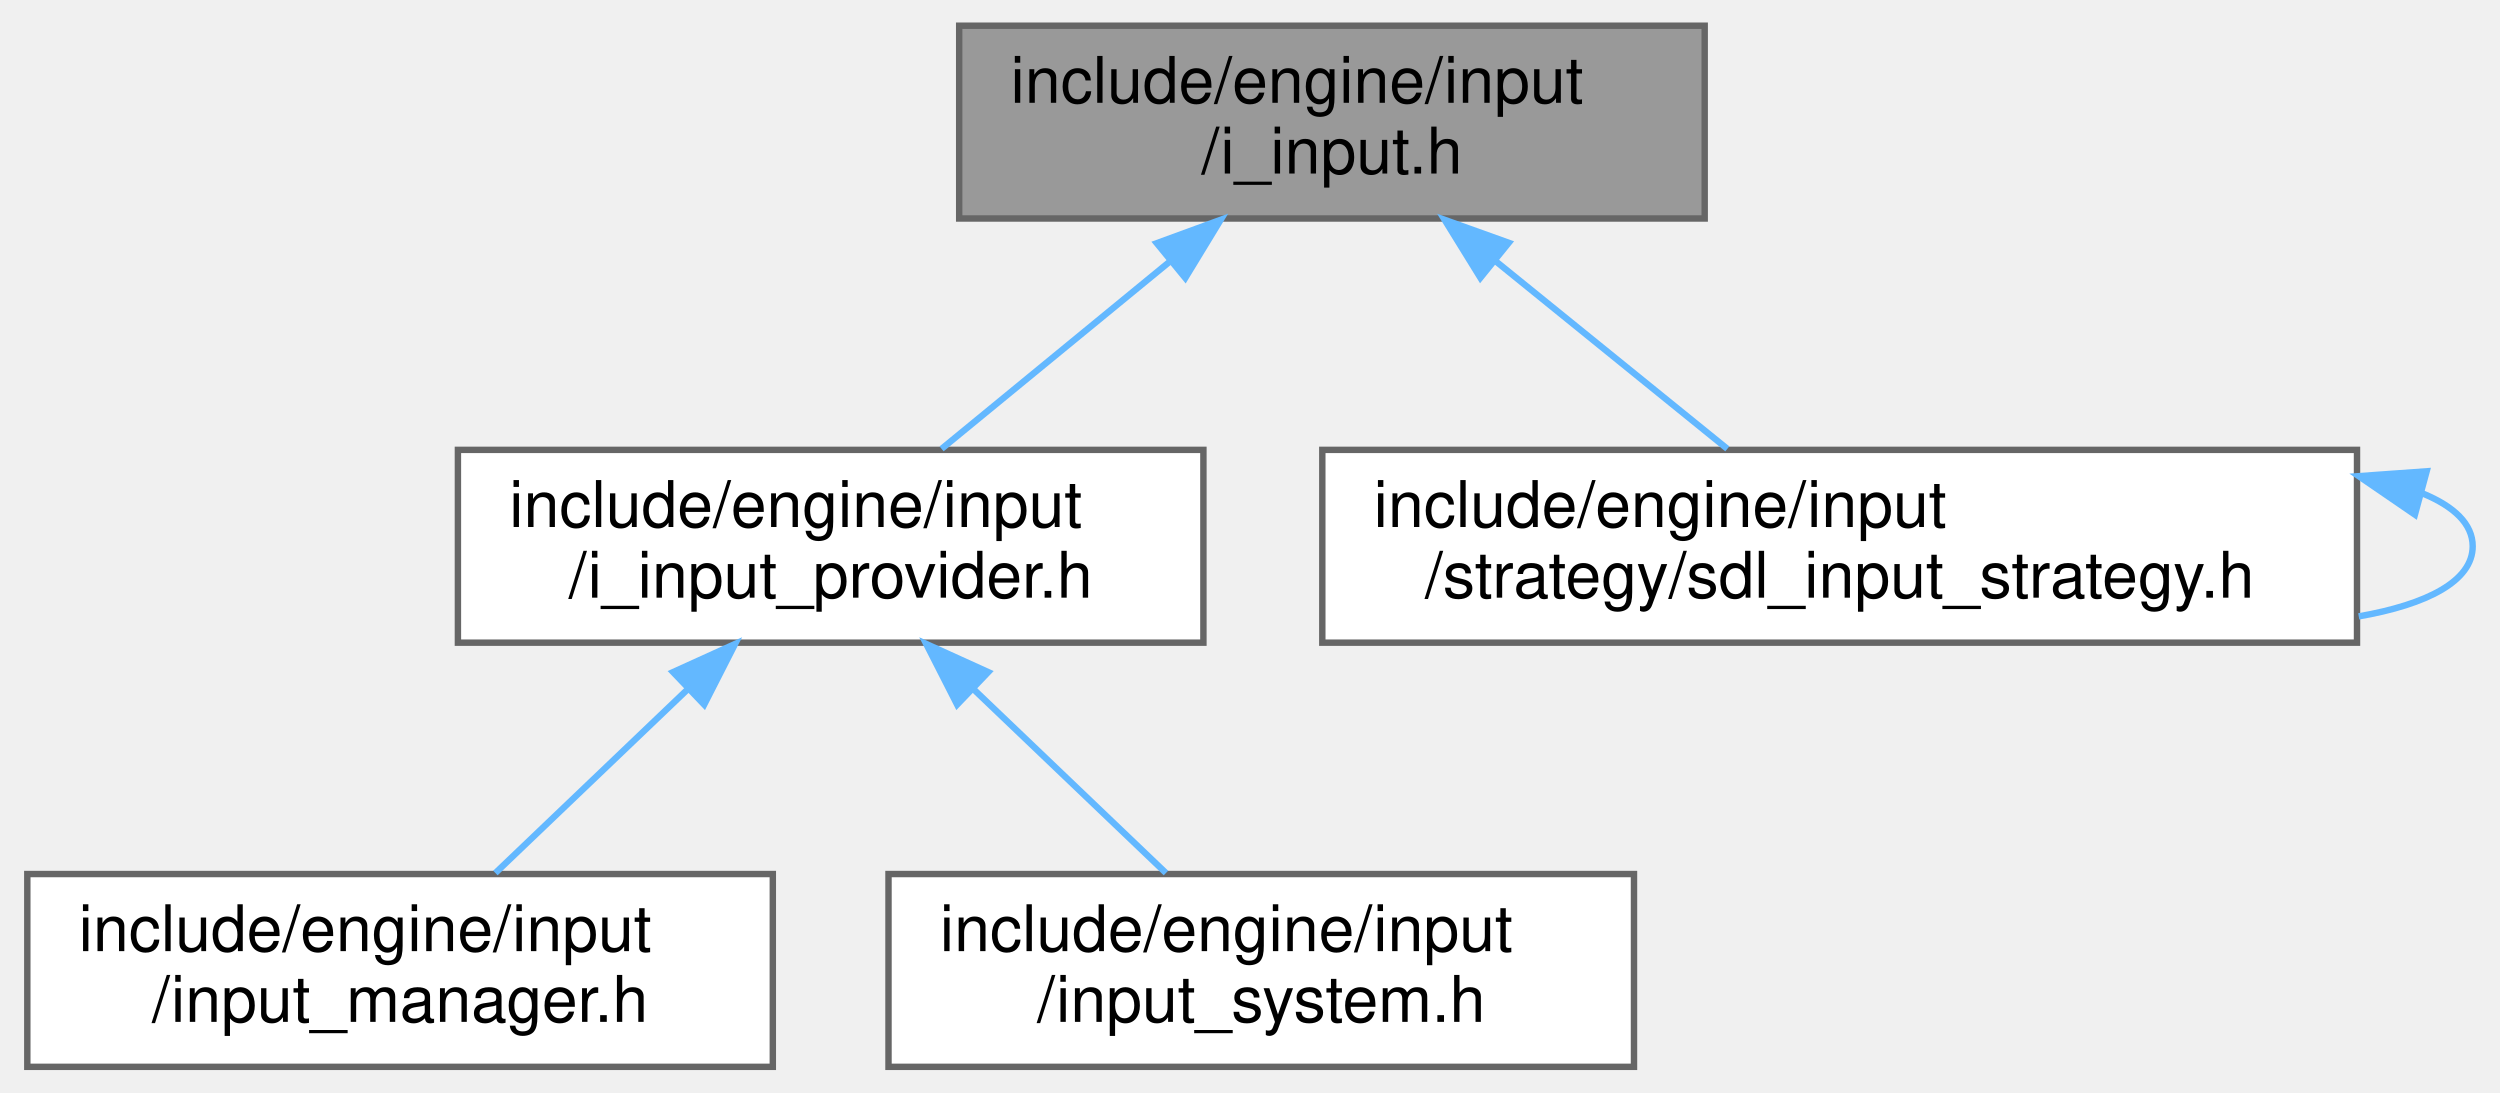
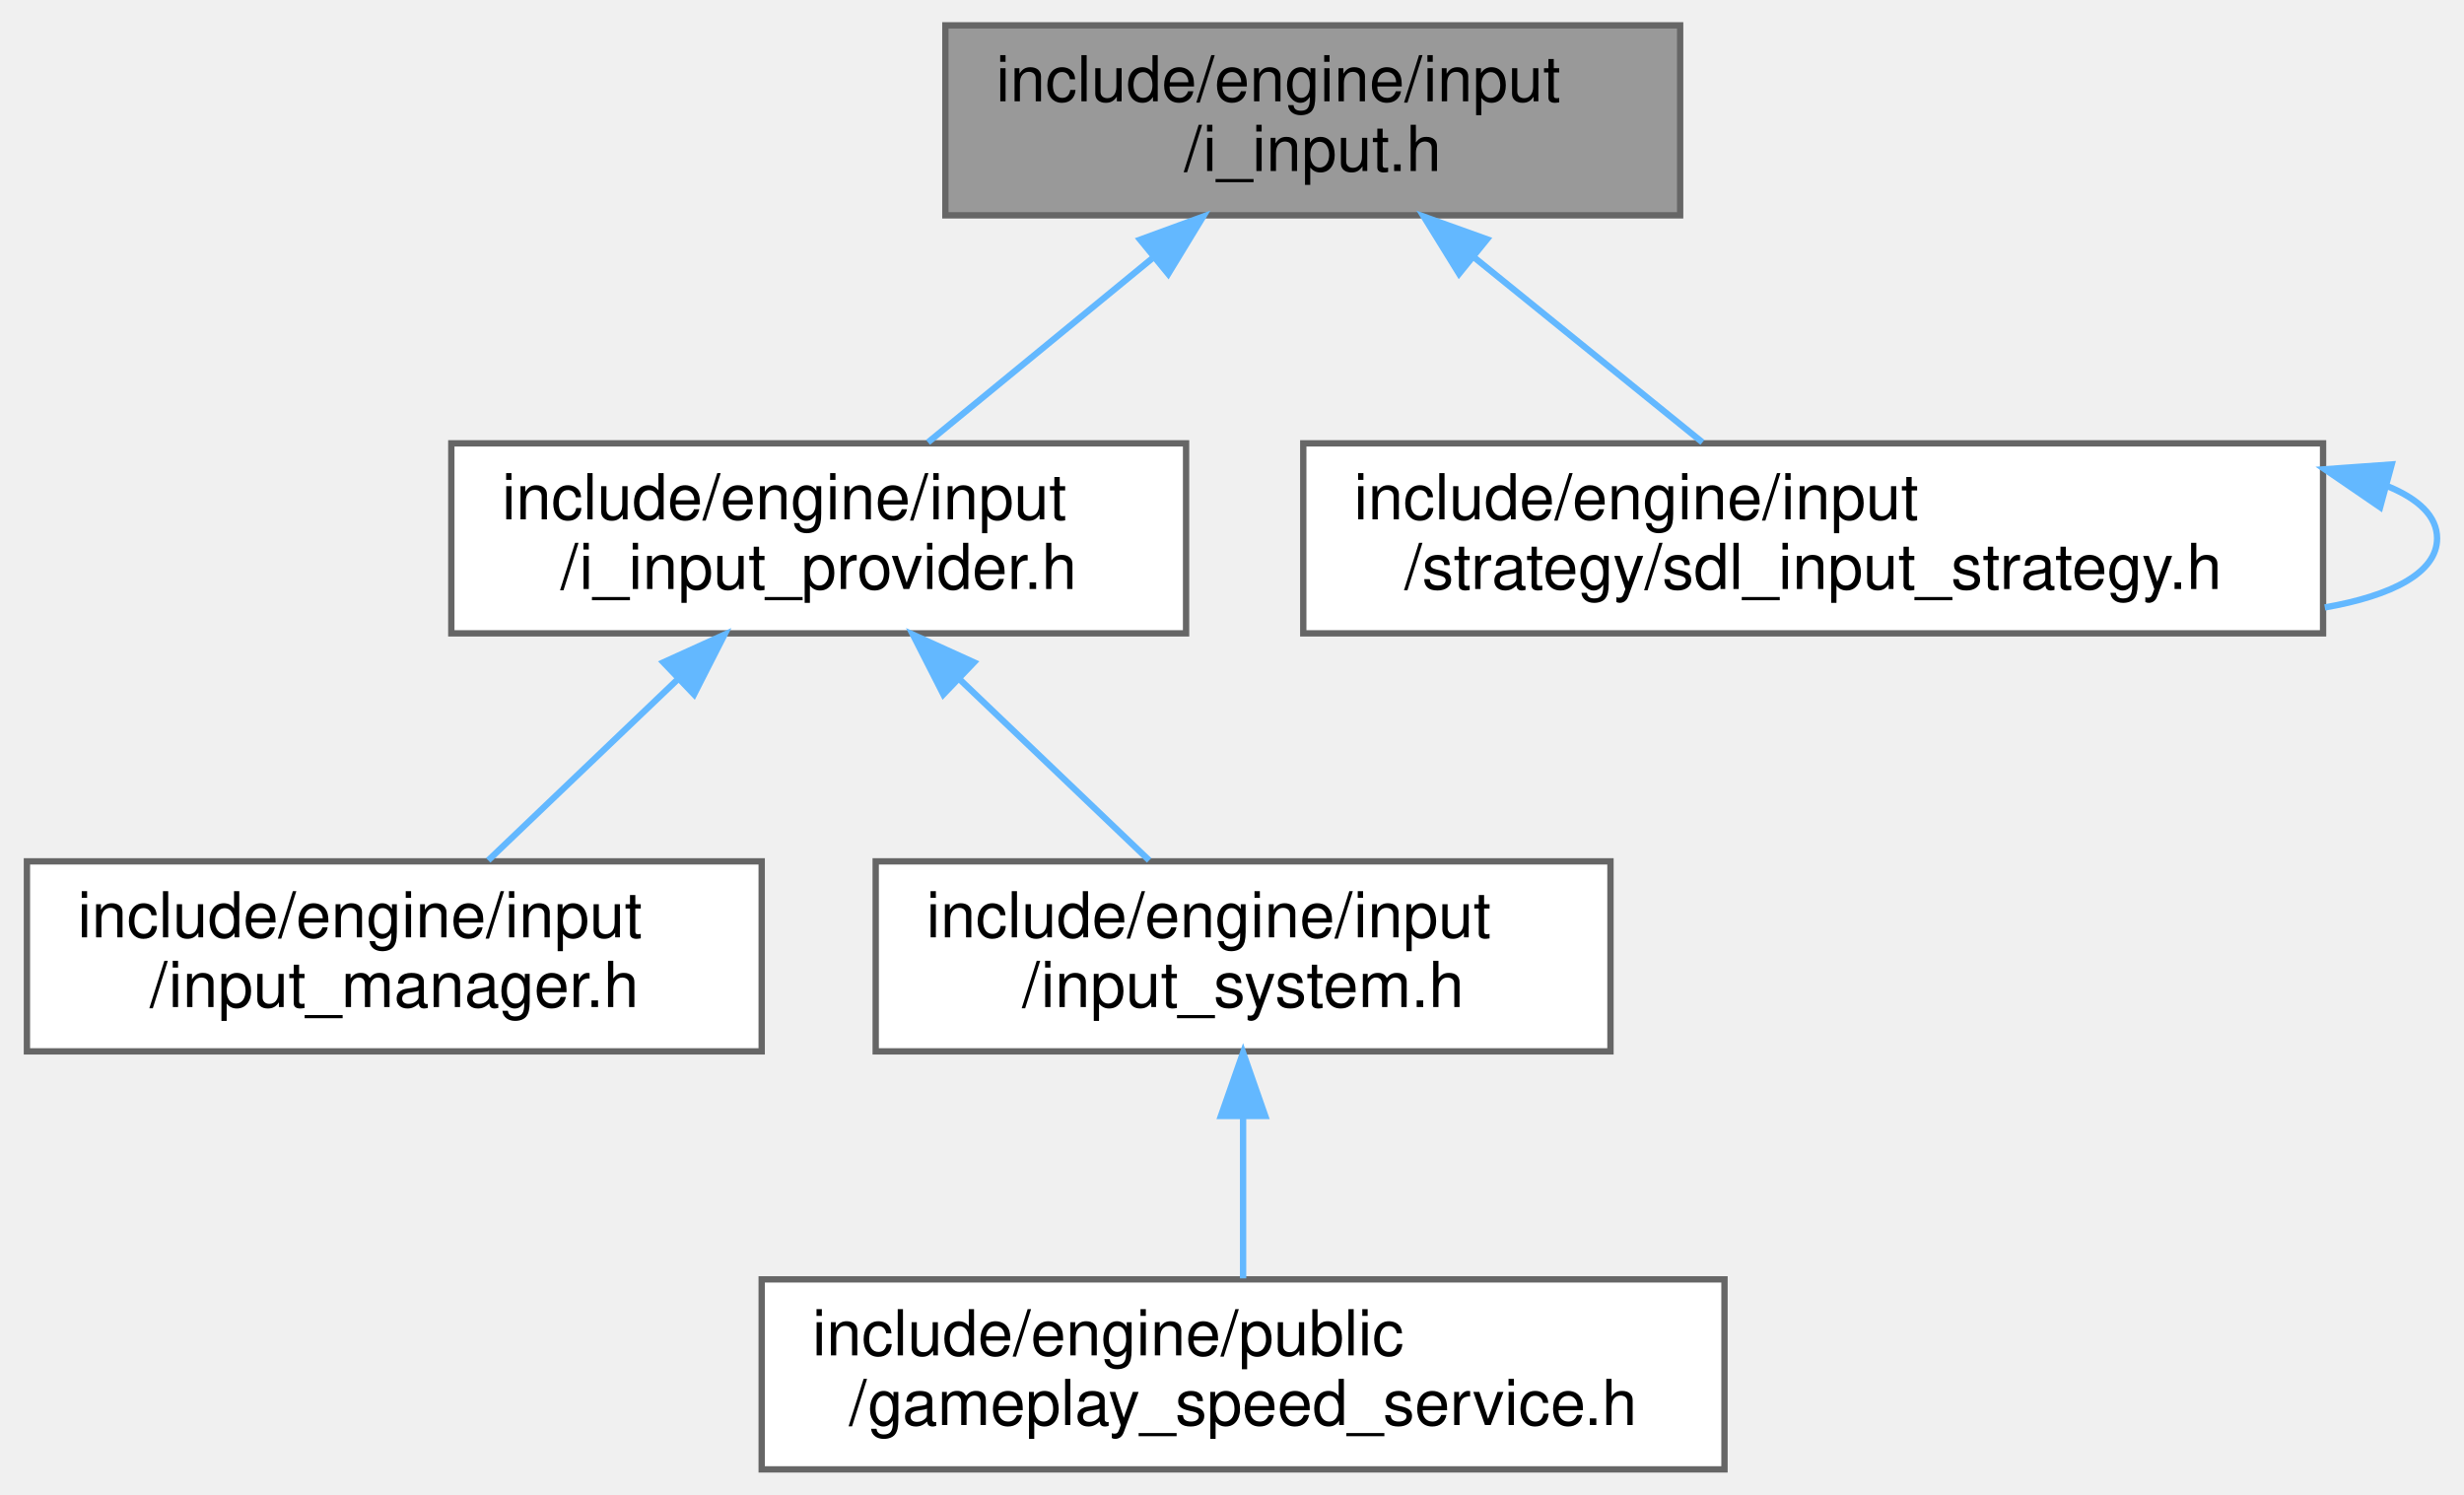
- <svg xmlns="http://www.w3.org/2000/svg" xmlns:xlink="http://www.w3.org/1999/xlink" width="389pt" height="170pt" viewBox="0.00 0.00 388.50 170.00">
-   <g id="graph0" class="graph" transform="scale(1 1) rotate(0) translate(4 166)">
+ <svg xmlns="http://www.w3.org/2000/svg" xmlns:xlink="http://www.w3.org/1999/xlink" width="389pt" height="236pt" viewBox="0.00 0.00 388.50 236.00">
+   <g id="graph0" class="graph" transform="scale(1 1) rotate(0) translate(4 232)">
    <g id="Node000001" class="node">
      <g id="a_Node000001">
        <a xlink:title=" ">
-           <polygon fill="#999999" stroke="#666666" points="261,-162 145,-162 145,-132 261,-132 261,-162" />
-           <text text-anchor="start" x="153" y="-150" font-family="Helvetica,sans-Serif" font-size="10.00">include/engine/input</text>
-           <text text-anchor="middle" x="203" y="-139" font-family="Helvetica,sans-Serif" font-size="10.00">/i_input.h</text>
+           <polygon fill="#999999" stroke="#666666" points="261,-228 145,-228 145,-198 261,-198 261,-228" />
+           <text text-anchor="start" x="153" y="-216" font-family="Helvetica,sans-Serif" font-size="10.00">include/engine/input</text>
+           <text text-anchor="middle" x="203" y="-205" font-family="Helvetica,sans-Serif" font-size="10.00">/i_input.h</text>
        </a>
      </g>
    </g>
    <g id="Node000002" class="node">
      <g id="a_Node000002">
        <a xlink:href="i__input__provider_8h.html" target="_top" xlink:title=" ">
-           <polygon fill="white" stroke="#666666" points="183,-96 67,-96 67,-66 183,-66 183,-96" />
-           <text text-anchor="start" x="75" y="-84" font-family="Helvetica,sans-Serif" font-size="10.00">include/engine/input</text>
-           <text text-anchor="middle" x="125" y="-73" font-family="Helvetica,sans-Serif" font-size="10.00">/i_input_provider.h</text>
+           <polygon fill="white" stroke="#666666" points="183,-162 67,-162 67,-132 183,-132 183,-162" />
+           <text text-anchor="start" x="75" y="-150" font-family="Helvetica,sans-Serif" font-size="10.00">include/engine/input</text>
+           <text text-anchor="middle" x="125" y="-139" font-family="Helvetica,sans-Serif" font-size="10.00">/i_input_provider.h</text>
        </a>
      </g>
    </g>
    <g id="edge1_Node000001_Node000002" class="edge">
      <g id="a_edge1_Node000001_Node000002">
        <a xlink:title=" ">
-           <path fill="none" stroke="#63b8ff" d="M177.65,-125.2C166.07,-115.7 152.65,-104.69 142.26,-96.16" />
-           <polygon fill="#63b8ff" stroke="#63b8ff" points="175.74,-128.16 185.69,-131.8 180.18,-122.75 175.74,-128.16" />
+           <path fill="none" stroke="#63b8ff" d="M177.65,-191.2C166.07,-181.7 152.65,-170.69 142.26,-162.16" />
+           <polygon fill="#63b8ff" stroke="#63b8ff" points="175.74,-194.16 185.69,-197.8 180.18,-188.75 175.74,-194.16" />
        </a>
      </g>
    </g>
-     <g id="Node000005" class="node">
-       <g id="a_Node000005">
+     <g id="Node000006" class="node">
+       <g id="a_Node000006">
        <a xlink:href="sdl__input__strategy_8h.html" target="_top" xlink:title=" ">
-           <polygon fill="white" stroke="#666666" points="362.5,-96 201.5,-96 201.5,-66 362.5,-66 362.5,-96" />
-           <text text-anchor="start" x="209.5" y="-84" font-family="Helvetica,sans-Serif" font-size="10.00">include/engine/input</text>
-           <text text-anchor="middle" x="282" y="-73" font-family="Helvetica,sans-Serif" font-size="10.00">/strategy/sdl_input_strategy.h</text>
+           <polygon fill="white" stroke="#666666" points="362.5,-162 201.5,-162 201.5,-132 362.5,-132 362.5,-162" />
+           <text text-anchor="start" x="209.5" y="-150" font-family="Helvetica,sans-Serif" font-size="10.00">include/engine/input</text>
+           <text text-anchor="middle" x="282" y="-139" font-family="Helvetica,sans-Serif" font-size="10.00">/strategy/sdl_input_strategy.h</text>
        </a>
      </g>
    </g>
-     <g id="edge4_Node000001_Node000005" class="edge">
-       <g id="a_edge4_Node000001_Node000005">
+     <g id="edge5_Node000001_Node000006" class="edge">
+       <g id="a_edge5_Node000001_Node000006">
        <a xlink:title=" ">
-           <path fill="none" stroke="#63b8ff" d="M228.33,-125.48C240.14,-115.91 253.89,-104.77 264.52,-96.16" />
-           <polygon fill="#63b8ff" stroke="#63b8ff" points="226.1,-122.78 220.53,-131.8 230.51,-128.22 226.1,-122.78" />
+           <path fill="none" stroke="#63b8ff" d="M228.33,-191.48C240.14,-181.91 253.89,-170.77 264.52,-162.16" />
+           <polygon fill="#63b8ff" stroke="#63b8ff" points="226.1,-188.78 220.53,-197.8 230.51,-194.22 226.1,-188.78" />
        </a>
      </g>
    </g>
    <g id="Node000003" class="node">
      <g id="a_Node000003">
        <a xlink:href="input__manager_8h.html" target="_top" xlink:title=" ">
-           <polygon fill="white" stroke="#666666" points="116,-30 0,-30 0,0 116,0 116,-30" />
-           <text text-anchor="start" x="8" y="-18" font-family="Helvetica,sans-Serif" font-size="10.00">include/engine/input</text>
-           <text text-anchor="middle" x="58" y="-7" font-family="Helvetica,sans-Serif" font-size="10.00">/input_manager.h</text>
+           <polygon fill="white" stroke="#666666" points="116,-96 0,-96 0,-66 116,-66 116,-96" />
+           <text text-anchor="start" x="8" y="-84" font-family="Helvetica,sans-Serif" font-size="10.00">include/engine/input</text>
+           <text text-anchor="middle" x="58" y="-73" font-family="Helvetica,sans-Serif" font-size="10.00">/input_manager.h</text>
        </a>
      </g>
    </g>
    <g id="edge2_Node000002_Node000003" class="edge">
      <g id="a_edge2_Node000002_Node000003">
        <a xlink:title=" ">
-           <path fill="none" stroke="#63b8ff" d="M102.65,-58.65C92.83,-49.27 81.58,-38.53 72.83,-30.16" />
-           <polygon fill="#63b8ff" stroke="#63b8ff" points="100.48,-61.42 110.13,-65.8 105.32,-56.36 100.48,-61.42" />
+           <path fill="none" stroke="#63b8ff" d="M102.65,-124.65C92.83,-115.27 81.58,-104.53 72.83,-96.16" />
+           <polygon fill="#63b8ff" stroke="#63b8ff" points="100.48,-127.42 110.13,-131.8 105.32,-122.36 100.48,-127.42" />
        </a>
      </g>
    </g>
    <g id="Node000004" class="node">
      <g id="a_Node000004">
        <a xlink:href="input__system_8h.html" target="_top" xlink:title=" ">
-           <polygon fill="white" stroke="#666666" points="250,-30 134,-30 134,0 250,0 250,-30" />
-           <text text-anchor="start" x="142" y="-18" font-family="Helvetica,sans-Serif" font-size="10.00">include/engine/input</text>
-           <text text-anchor="middle" x="192" y="-7" font-family="Helvetica,sans-Serif" font-size="10.00">/input_system.h</text>
+           <polygon fill="white" stroke="#666666" points="250,-96 134,-96 134,-66 250,-66 250,-96" />
+           <text text-anchor="start" x="142" y="-84" font-family="Helvetica,sans-Serif" font-size="10.00">include/engine/input</text>
+           <text text-anchor="middle" x="192" y="-73" font-family="Helvetica,sans-Serif" font-size="10.00">/input_system.h</text>
        </a>
      </g>
    </g>
    <g id="edge3_Node000002_Node000004" class="edge">
      <g id="a_edge3_Node000002_Node000004">
        <a xlink:title=" ">
-           <path fill="none" stroke="#63b8ff" d="M147.35,-58.65C157.17,-49.27 168.42,-38.53 177.17,-30.16" />
-           <polygon fill="#63b8ff" stroke="#63b8ff" points="144.68,-56.36 139.87,-65.8 149.52,-61.42 144.68,-56.36" />
+           <path fill="none" stroke="#63b8ff" d="M147.35,-124.65C157.17,-115.27 168.42,-104.53 177.17,-96.16" />
+           <polygon fill="#63b8ff" stroke="#63b8ff" points="144.68,-122.36 139.87,-131.8 149.52,-127.42 144.68,-122.36" />
        </a>
      </g>
    </g>
-     <g id="edge5_Node000005_Node000005" class="edge">
-       <g id="a_edge5_Node000005_Node000005">
+     <g id="Node000005" class="node">
+       <g id="a_Node000005">
+         <a xlink:href="gameplay__speed__service_8h.html" target="_top" xlink:title=" ">
+           <polygon fill="white" stroke="#666666" points="268,-30 116,-30 116,0 268,0 268,-30" />
+           <text text-anchor="start" x="124" y="-18" font-family="Helvetica,sans-Serif" font-size="10.00">include/engine/public</text>
+           <text text-anchor="middle" x="192" y="-7" font-family="Helvetica,sans-Serif" font-size="10.00">/gameplay_speed_service.h</text>
+         </a>
+       </g>
+     </g>
+     <g id="edge4_Node000004_Node000005" class="edge">
+       <g id="a_edge4_Node000004_Node000005">
        <a xlink:title=" ">
-           <path fill="none" stroke="#63b8ff" d="M372.71,-89.22C377.6,-87.21 380.5,-84.47 380.5,-81 380.5,-75.59 373.43,-71.95 362.77,-70.09" />
-           <polygon fill="#63b8ff" stroke="#63b8ff" points="371.51,-85.92 362.77,-91.91 373.34,-92.67 371.51,-85.92" />
+           <path fill="none" stroke="#63b8ff" d="M192,-55.54C192,-46.96 192,-37.61 192,-30.16" />
+           <polygon fill="#63b8ff" stroke="#63b8ff" points="188.5,-55.8 192,-65.8 195.5,-55.8 188.5,-55.8" />
+         </a>
+       </g>
+     </g>
+     <g id="edge6_Node000006_Node000006" class="edge">
+       <g id="a_edge6_Node000006_Node000006">
+         <a xlink:title=" ">
+           <path fill="none" stroke="#63b8ff" d="M372.71,-155.22C377.6,-153.21 380.5,-150.47 380.5,-147 380.5,-141.59 373.43,-137.95 362.77,-136.09" />
+           <polygon fill="#63b8ff" stroke="#63b8ff" points="371.51,-151.92 362.77,-157.91 373.34,-158.67 371.51,-151.92" />
        </a>
      </g>
    </g>
  </g>
</svg>
